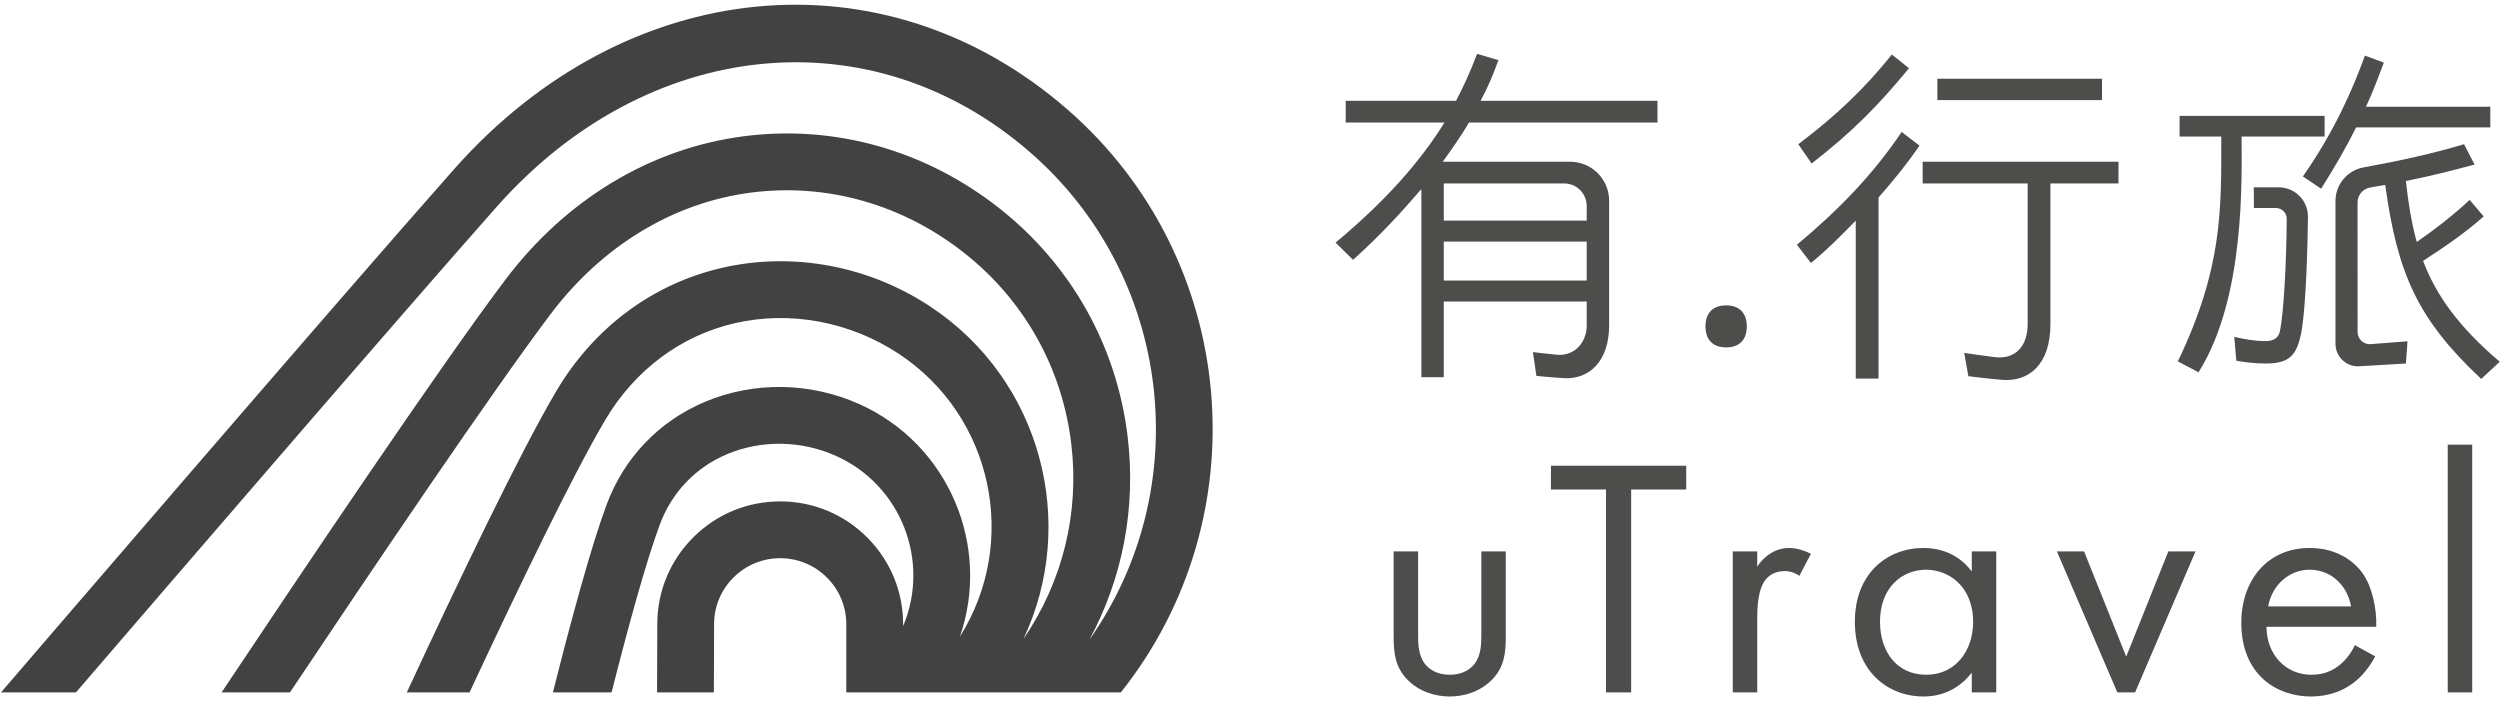
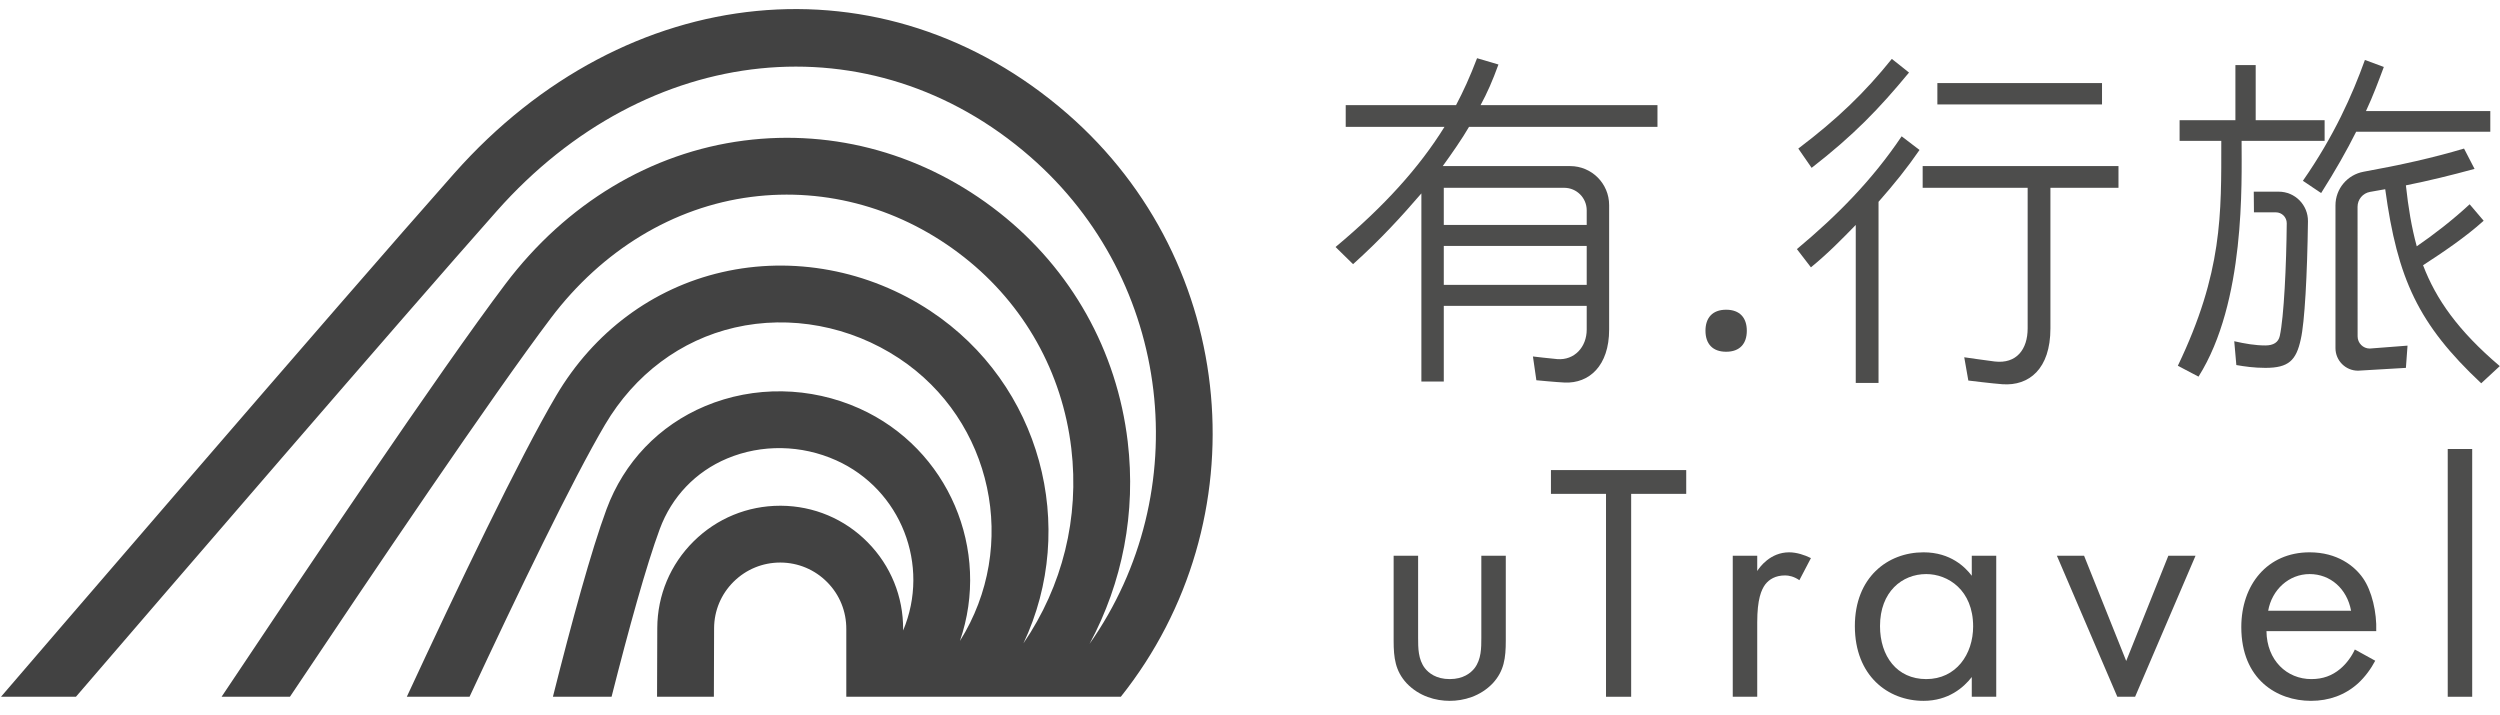
- <svg xmlns="http://www.w3.org/2000/svg" width="196px" height="55px" viewBox="0 0 196 55" version="1.1">
+ <svg xmlns="http://www.w3.org/2000/svg" width="196px" height="56px" viewBox="0 0 196 56" version="1.1">
  <defs />
  <g id="Page-1" stroke="none" stroke-width="1" fill="none" fill-rule="evenodd">
-     <g id="Imported-Layers" transform="translate(0, -0.340909)">
+     <g id="Imported-Layers">
      <path d="M38.954,16.539 C50.737,3.244 68.322,1.456 80.76,12.28 C91.959,22.026 93.776,38.602 85.42,50.48 C88.013,45.659 89.072,40.172 88.413,34.623 C87.566,27.49 83.992,21.115 78.349,16.67 C72.556,12.107 65.438,10.101 58.32,11.022 C51.028,11.963 44.39,15.956 39.627,22.264 C34.512,29.038 23.578,45.312 17.373,54.624 L22.732,54.624 C29.063,45.149 38.619,30.99 43.182,24.948 C47.217,19.604 52.796,16.226 58.889,15.439 C64.816,14.676 70.749,16.353 75.592,20.169 C80.301,23.878 83.282,29.197 83.99,35.149 C84.636,40.58 83.309,45.941 80.238,50.437 C84.547,41.302 81.612,30.119 72.948,24.381 C68.102,21.172 62.147,20.062 56.605,21.34 C51.169,22.59 46.551,26.028 43.605,31.018 C40.733,35.882 35.846,46.106 31.895,54.624 L36.813,54.624 C40.553,46.607 44.885,37.611 47.44,33.284 C49.76,29.355 53.369,26.655 57.605,25.68 C61.96,24.679 66.656,25.558 70.489,28.095 C77.84,32.964 79.924,42.827 75.257,50.252 C77.715,43.136 74.376,35.169 67.379,32.025 C63.53,30.299 59.121,30.229 55.289,31.836 C51.67,33.353 48.922,36.225 47.552,39.922 C46.358,43.143 44.818,48.782 43.349,54.624 L47.947,54.624 C49.295,49.308 50.67,44.324 51.728,41.47 C52.665,38.942 54.541,36.979 57.011,35.944 C59.712,34.812 62.825,34.865 65.555,36.089 C70.642,38.374 72.955,44.317 70.805,49.431 L70.805,49.347 C70.821,46.773 69.834,44.346 68.025,42.515 C66.216,40.683 63.802,39.666 61.228,39.65 L61.166,39.65 C58.609,39.65 56.202,40.64 54.383,42.44 C52.555,44.249 51.541,46.662 51.531,49.232 C51.525,50.624 51.519,52.491 51.513,54.624 L55.968,54.624 C55.974,52.499 55.98,50.638 55.985,49.25 C55.991,47.872 56.535,46.577 57.516,45.606 C58.496,44.637 59.791,44.104 61.167,44.104 L61.2,44.104 C62.585,44.113 63.883,44.66 64.855,45.645 C65.829,46.629 66.359,47.935 66.35,49.333 L66.35,54.624 L87.874,54.624 C98.86,40.819 97.121,20.613 83.684,8.92 C69.315,-3.586 49.102,-1.624 35.62,13.583 C26.69,23.657 1.298,53.206 0.08,54.624 L5.955,54.624 C12.793,46.674 31.554,24.887 38.954,16.539" id="Fill-1" fill="#424242" />
-       <path d="M116.136,50.016 C116.136,50.788 116.136,51.695 115.603,52.388 C115.31,52.761 114.724,53.241 113.658,53.241 C112.592,53.241 112.006,52.761 111.713,52.388 C111.18,51.695 111.18,50.788 111.18,50.016 L111.18,43.569 L109.261,43.569 L109.261,50.229 C109.261,51.589 109.395,52.6 110.274,53.56 C111.259,54.599 112.565,54.946 113.658,54.946 C114.75,54.946 116.055,54.599 117.042,53.56 C117.921,52.6 118.054,51.589 118.054,50.229 L118.054,43.569 L116.136,43.569 L116.136,50.016" id="Fill-2" fill="#4D4D4C" />
-       <path d="M121.594,38.719 L125.911,38.719 L125.911,54.626 L127.883,54.626 L127.883,38.719 L132.2,38.719 L132.2,36.854 L121.594,36.854 L121.594,38.719" id="Fill-3" fill="#4D4D4C" />
-       <path d="M137.767,44.767 L137.767,43.569 L135.848,43.569 L135.848,54.626 L137.767,54.626 L137.767,48.791 C137.767,46.979 138.086,46.232 138.406,45.805 C138.7,45.433 139.179,45.113 139.952,45.113 C140.245,45.113 140.645,45.193 141.071,45.487 L141.977,43.755 C141.497,43.514 140.858,43.302 140.272,43.302 C138.78,43.302 137.954,44.474 137.767,44.767" id="Fill-4" fill="#4D4D4C" />
-       <path d="M154.587,45.14 C154.081,44.474 152.934,43.302 150.803,43.302 C147.979,43.302 145.421,45.275 145.421,49.083 C145.421,52.973 148.005,54.946 150.803,54.946 C152.749,54.946 153.948,53.907 154.587,53.08 L154.587,54.626 L156.505,54.626 L156.505,43.569 L154.587,43.569 L154.587,45.14 L154.587,45.14 Z M151.017,53.241 C148.725,53.241 147.393,51.454 147.393,49.083 C147.393,46.393 149.125,45.007 151.017,45.007 C152.722,45.007 154.694,46.259 154.694,49.11 C154.694,51.295 153.361,53.241 151.017,53.241 L151.017,53.241 Z" id="Fill-5" fill="#4D4D4C" />
-       <path d="M169.998,43.569 L166.695,51.82 L163.391,43.569 L161.26,43.569 L165.998,54.626 L167.392,54.626 L172.13,43.569 L169.998,43.569" id="Fill-6" fill="#4D4D4C" />
-       <path d="M185.258,45.327 C184.592,44.367 183.233,43.302 181.075,43.302 C177.745,43.302 175.718,45.86 175.718,49.163 C175.718,53.267 178.517,54.946 181.181,54.946 C182.593,54.946 183.847,54.493 184.858,53.587 C185.417,53.08 185.897,52.414 186.218,51.801 L184.619,50.921 C184.378,51.454 183.979,52.014 183.473,52.441 C182.834,52.973 182.113,53.241 181.208,53.241 C179.29,53.241 177.718,51.775 177.691,49.483 L186.297,49.483 C186.351,48.017 185.951,46.312 185.258,45.327 L185.258,45.327 Z M177.824,47.884 C178.116,46.232 179.45,45.007 181.075,45.007 C182.701,45.007 184.006,46.153 184.325,47.884 L177.824,47.884 L177.824,47.884 Z" id="Fill-7" fill="#4D4D4C" />
-       <path d="M191.902,35.202 L193.82,35.202 L193.82,54.626 L191.902,54.626 L191.902,35.202 Z" id="Fill-8" fill="#4D4D4C" />
-       <path d="M135.329,27.577 C134.259,27.577 133.709,26.946 133.709,25.93 C133.709,24.914 134.259,24.282 135.329,24.282 C136.4,24.282 136.95,24.914 136.95,25.93 C136.95,26.946 136.4,27.577 135.329,27.577" id="Fill-9" fill="#4D4D4C" />
-       <path d="M129.946,9.946 L129.946,8.242 L116.077,8.242 C116.598,7.282 117.011,6.348 117.478,5.057 L115.802,4.563 C115.225,6.074 114.731,7.144 114.154,8.242 L105.504,8.242 L105.504,9.946 L113.248,9.946 C111.271,13.131 108.524,16.18 104.707,19.365 L106.08,20.711 C108.277,18.734 109.897,16.95 111.436,15.163 L111.436,29.912 L113.193,29.912 L113.193,23.98 L124.398,23.98 L124.398,25.843 C124.398,27.202 123.438,28.261 122.088,28.154 C121.61,28.116 120.182,27.947 120.182,27.947 L120.451,29.811 C120.451,29.811 122.048,29.966 122.672,29.992 C124.594,30.072 126.156,28.675 126.156,25.843 L126.156,16.078 C126.156,14.39 124.788,13.021 123.1,13.021 L113.111,13.021 C113.77,12.115 114.649,10.852 115.171,9.946 L129.946,9.946 L129.946,9.946 Z M113.193,14.724 L122.633,14.724 C123.608,14.724 124.398,15.514 124.398,16.49 L124.398,17.635 L113.193,17.635 L113.193,14.724 L113.193,14.724 Z M113.193,19.283 L124.398,19.283 L124.398,22.332 L113.193,22.332 L113.193,19.283 Z" id="Fill-10" fill="#4D4D4C" />
-       <path d="M151.89,6.513 L164.798,6.513 L164.798,8.188 L151.89,8.188 L151.89,6.513 Z" id="Fill-11" fill="#4D4D4C" />
-       <path d="M149.666,5.688 L148.32,4.617 C146.205,7.254 144.036,9.341 140.987,11.648 L142.031,13.159 C145.327,10.604 147.331,8.518 149.666,5.688" id="Fill-12" fill="#4D4D4C" />
-       <path d="M140.877,19.53 L141.976,20.959 C143.294,19.887 144.42,18.734 145.491,17.635 L145.491,30.021 L147.277,30.021 L147.277,15.823 C148.512,14.422 149.529,13.159 150.49,11.758 L149.089,10.687 C146.782,14.119 144.036,16.894 140.877,19.53" id="Fill-13" fill="#4D4D4C" />
-       <path d="M150.737,13.021 L150.737,14.724 L158.968,14.724 L158.968,25.748 C158.968,27.383 158.099,28.545 156.376,28.34 C155.776,28.268 153.997,28.01 153.997,28.01 L154.317,29.834 C154.317,29.834 156.246,30.073 157.003,30.125 C159.07,30.266 160.753,28.933 160.753,25.748 L160.753,14.724 L166.089,14.724 L166.089,13.021 L150.737,13.021" id="Fill-14" fill="#4D4D4C" />
-       <path d="M181.976,15.137 C183.074,13.406 183.98,11.813 184.722,10.33 L195.24,10.33 L195.24,8.71 L185.491,8.71 C186.068,7.474 186.48,6.348 186.892,5.249 L185.409,4.7 C184.42,7.446 182.992,10.66 180.547,14.175 L181.976,15.137" id="Fill-15" fill="#4D4D4C" />
-       <path d="M180.03,9.424 L170.88,9.424 L170.88,11.044 L174.149,11.044 C174.149,16.811 174.258,21.344 170.743,28.676 L172.363,29.528 C176.051,23.688 175.741,14.309 175.741,11.044 L182.25,11.044 L182.25,9.424 L180.03,9.424" id="Fill-16" fill="#4D4D4C" />
-       <path d="M176.71,16.647 L178.426,16.647 C178.902,16.647 179.285,17.033 179.281,17.509 C179.252,20.78 179.062,24.855 178.735,26.341 C178.626,26.836 178.24,27.083 177.609,27.083 C176.812,27.083 176.016,26.946 175.165,26.753 L175.329,28.62 C175.961,28.731 176.73,28.841 177.609,28.841 C179.422,28.841 180.025,28.263 180.383,26.588 C180.685,25.288 180.889,21.534 180.944,17.351 C180.961,16.073 179.929,15.027 178.652,15.027 L176.695,15.027 C176.695,15.563 176.71,16.124 176.71,16.647" id="Fill-17" fill="#4D4D4C" />
-       <path d="M189.968,20.794 C191.533,19.778 193.29,18.596 194.719,17.307 L193.621,16.016 C192.22,17.307 190.792,18.404 189.473,19.31 C189.061,17.8 188.814,16.29 188.622,14.532 C190.407,14.175 192.192,13.736 194.005,13.241 L193.181,11.648 C190.738,12.375 188.191,12.942 185.311,13.463 C184.035,13.695 183.101,14.801 183.101,16.098 L183.101,27.295 C183.101,28.271 183.893,29.062 184.868,29.062 L188.623,28.841 L188.75,27.098 L185.789,27.326 C185.264,27.326 184.838,26.9 184.837,26.375 L184.832,16.21 C184.832,15.637 185.244,15.145 185.808,15.045 L187.001,14.834 C187.963,21.864 189.583,25.408 194.526,30.05 L195.982,28.703 C192.714,25.93 190.984,23.458 189.968,20.794" id="Fill-18" fill="#4D4D4C" />
+       <path d="M175.256,5.103 L176.846,5.103 L176.846,9.598 L175.256,9.598 L175.256,5.103 Z" id="Fill-2" fill="#4D4D4C" />
+       <path d="M116.136,50.016 C116.136,50.788 116.136,51.695 115.603,52.388 C115.31,52.761 114.724,53.241 113.658,53.241 C112.592,53.241 112.006,52.761 111.713,52.388 C111.18,51.695 111.18,50.788 111.18,50.016 L111.18,43.569 L109.261,43.569 L109.261,50.229 C109.261,51.589 109.395,52.6 110.274,53.56 C111.259,54.599 112.565,54.946 113.658,54.946 C114.75,54.946 116.055,54.599 117.042,53.56 C117.921,52.6 118.054,51.589 118.054,50.229 L118.054,43.569 L116.136,43.569 L116.136,50.016" id="Fill-3" fill="#4D4D4C" />
+       <path d="M121.594,38.719 L125.911,38.719 L125.911,54.626 L127.883,54.626 L127.883,38.719 L132.2,38.719 L132.2,36.854 L121.594,36.854 L121.594,38.719" id="Fill-4" fill="#4D4D4C" />
+       <path d="M137.767,44.767 L137.767,43.569 L135.848,43.569 L135.848,54.626 L137.767,54.626 L137.767,48.791 C137.767,46.979 138.086,46.232 138.406,45.805 C138.7,45.433 139.179,45.113 139.952,45.113 C140.245,45.113 140.645,45.193 141.071,45.487 L141.977,43.755 C141.497,43.514 140.858,43.302 140.272,43.302 C138.78,43.302 137.954,44.474 137.767,44.767" id="Fill-5" fill="#4D4D4C" />
+       <path d="M154.587,45.14 C154.081,44.474 152.934,43.302 150.803,43.302 C147.979,43.302 145.421,45.275 145.421,49.083 C145.421,52.973 148.005,54.946 150.803,54.946 C152.749,54.946 153.948,53.907 154.587,53.08 L154.587,54.626 L156.505,54.626 L156.505,43.569 L154.587,43.569 L154.587,45.14 L154.587,45.14 Z M151.017,53.241 C148.725,53.241 147.393,51.454 147.393,49.083 C147.393,46.393 149.125,45.007 151.017,45.007 C152.722,45.007 154.694,46.259 154.694,49.11 C154.694,51.295 153.361,53.241 151.017,53.241 L151.017,53.241 Z" id="Fill-6" fill="#4D4D4C" />
+       <path d="M169.998,43.569 L166.695,51.82 L163.391,43.569 L161.26,43.569 L165.998,54.626 L167.392,54.626 L172.13,43.569 L169.998,43.569" id="Fill-7" fill="#4D4D4C" />
+       <path d="M185.258,45.327 C184.592,44.367 183.233,43.302 181.075,43.302 C177.745,43.302 175.718,45.86 175.718,49.163 C175.718,53.267 178.517,54.946 181.181,54.946 C182.593,54.946 183.847,54.493 184.858,53.587 C185.417,53.08 185.897,52.414 186.218,51.801 L184.619,50.921 C184.378,51.454 183.979,52.014 183.473,52.441 C182.834,52.973 182.113,53.241 181.208,53.241 C179.29,53.241 177.718,51.775 177.691,49.483 L186.297,49.483 C186.351,48.017 185.951,46.312 185.258,45.327 L185.258,45.327 Z M177.824,47.884 C178.116,46.232 179.45,45.007 181.075,45.007 C182.701,45.007 184.006,46.153 184.325,47.884 L177.824,47.884 L177.824,47.884 Z" id="Fill-8" fill="#4D4D4C" />
+       <path d="M191.902,35.202 L193.82,35.202 L193.82,54.626 L191.902,54.626 L191.902,35.202 Z" id="Fill-9" fill="#4D4D4C" />
+       <path d="M135.329,27.577 C134.259,27.577 133.709,26.946 133.709,25.93 C133.709,24.914 134.259,24.282 135.329,24.282 C136.4,24.282 136.95,24.914 136.95,25.93 C136.95,26.946 136.4,27.577 135.329,27.577" id="Fill-10" fill="#4D4D4C" />
+       <path d="M129.946,9.946 L129.946,8.242 L116.077,8.242 C116.598,7.282 117.011,6.348 117.478,5.057 L115.802,4.563 C115.225,6.074 114.731,7.144 114.154,8.242 L105.504,8.242 L105.504,9.946 L113.248,9.946 C111.271,13.131 108.524,16.18 104.707,19.365 L106.08,20.711 C108.277,18.734 109.897,16.95 111.436,15.163 L111.436,29.912 L113.193,29.912 L113.193,23.98 L124.398,23.98 L124.398,25.843 C124.398,27.202 123.438,28.261 122.088,28.154 C121.61,28.116 120.182,27.947 120.182,27.947 L120.451,29.811 C120.451,29.811 122.048,29.966 122.672,29.992 C124.594,30.072 126.156,28.675 126.156,25.843 L126.156,16.078 C126.156,14.39 124.788,13.021 123.1,13.021 L113.111,13.021 C113.77,12.115 114.649,10.852 115.171,9.946 L129.946,9.946 L129.946,9.946 Z M113.193,14.724 L122.633,14.724 C123.608,14.724 124.398,15.514 124.398,16.49 L124.398,17.635 L113.193,17.635 L113.193,14.724 L113.193,14.724 Z M113.193,19.283 L124.398,19.283 L124.398,22.332 L113.193,22.332 L113.193,19.283 Z" id="Fill-11" fill="#4D4D4C" />
+       <path d="M151.89,6.513 L164.798,6.513 L164.798,8.188 L151.89,8.188 L151.89,6.513 Z" id="Fill-12" fill="#4D4D4C" />
+       <path d="M149.666,5.688 L148.32,4.617 C146.205,7.254 144.036,9.341 140.987,11.648 L142.031,13.159 C145.327,10.604 147.331,8.518 149.666,5.688" id="Fill-13" fill="#4D4D4C" />
+       <path d="M140.877,19.53 L141.976,20.959 C143.294,19.887 144.42,18.734 145.491,17.635 L145.491,30.021 L147.277,30.021 L147.277,15.823 C148.512,14.422 149.529,13.159 150.49,11.758 L149.089,10.687 C146.782,14.119 144.036,16.894 140.877,19.53" id="Fill-14" fill="#4D4D4C" />
+       <path d="M150.737,13.021 L150.737,14.724 L158.968,14.724 L158.968,25.748 C158.968,27.383 158.099,28.545 156.376,28.34 C155.776,28.268 153.997,28.01 153.997,28.01 L154.317,29.834 C154.317,29.834 156.246,30.073 157.003,30.125 C159.07,30.266 160.753,28.933 160.753,25.748 L160.753,14.724 L166.089,14.724 L166.089,13.021 L150.737,13.021" id="Fill-15" fill="#4D4D4C" />
+       <path d="M181.976,15.137 C183.074,13.406 183.98,11.813 184.722,10.33 L195.24,10.33 L195.24,8.71 L185.491,8.71 C186.068,7.474 186.48,6.348 186.892,5.249 L185.409,4.7 C184.42,7.446 182.992,10.66 180.547,14.175 L181.976,15.137" id="Fill-16" fill="#4D4D4C" />
+       <path d="M180.03,9.424 L170.88,9.424 L170.88,11.044 L174.149,11.044 C174.149,16.811 174.258,21.344 170.743,28.676 L172.363,29.528 C176.051,23.688 175.741,14.309 175.741,11.044 L182.25,11.044 L182.25,9.424 L180.03,9.424" id="Fill-17" fill="#4D4D4C" />
+       <path d="M176.71,16.647 L178.426,16.647 C178.902,16.647 179.285,17.033 179.281,17.509 C179.252,20.78 179.062,24.855 178.735,26.341 C178.626,26.836 178.24,27.083 177.609,27.083 C176.812,27.083 176.016,26.946 175.165,26.753 L175.329,28.62 C175.961,28.731 176.73,28.841 177.609,28.841 C179.422,28.841 180.025,28.263 180.383,26.588 C180.685,25.288 180.889,21.534 180.944,17.351 C180.961,16.073 179.929,15.027 178.652,15.027 L176.695,15.027 C176.695,15.563 176.71,16.124 176.71,16.647" id="Fill-18" fill="#4D4D4C" />
+       <path d="M189.968,20.794 C191.533,19.778 193.29,18.596 194.719,17.307 L193.621,16.016 C192.22,17.307 190.792,18.404 189.473,19.31 C189.061,17.8 188.814,16.29 188.622,14.532 C190.407,14.175 192.192,13.736 194.005,13.241 L193.181,11.648 C190.738,12.375 188.191,12.942 185.311,13.463 C184.035,13.695 183.101,14.801 183.101,16.098 L183.101,27.295 C183.101,28.271 183.893,29.062 184.868,29.062 L188.623,28.841 L188.75,27.098 L185.789,27.326 C185.264,27.326 184.838,26.9 184.837,26.375 L184.832,16.21 C184.832,15.637 185.244,15.145 185.808,15.045 L187.001,14.834 C187.963,21.864 189.583,25.408 194.526,30.05 L195.982,28.703 C192.714,25.93 190.984,23.458 189.968,20.794" id="Fill-19" fill="#4D4D4C" />
    </g>
  </g>
</svg>
